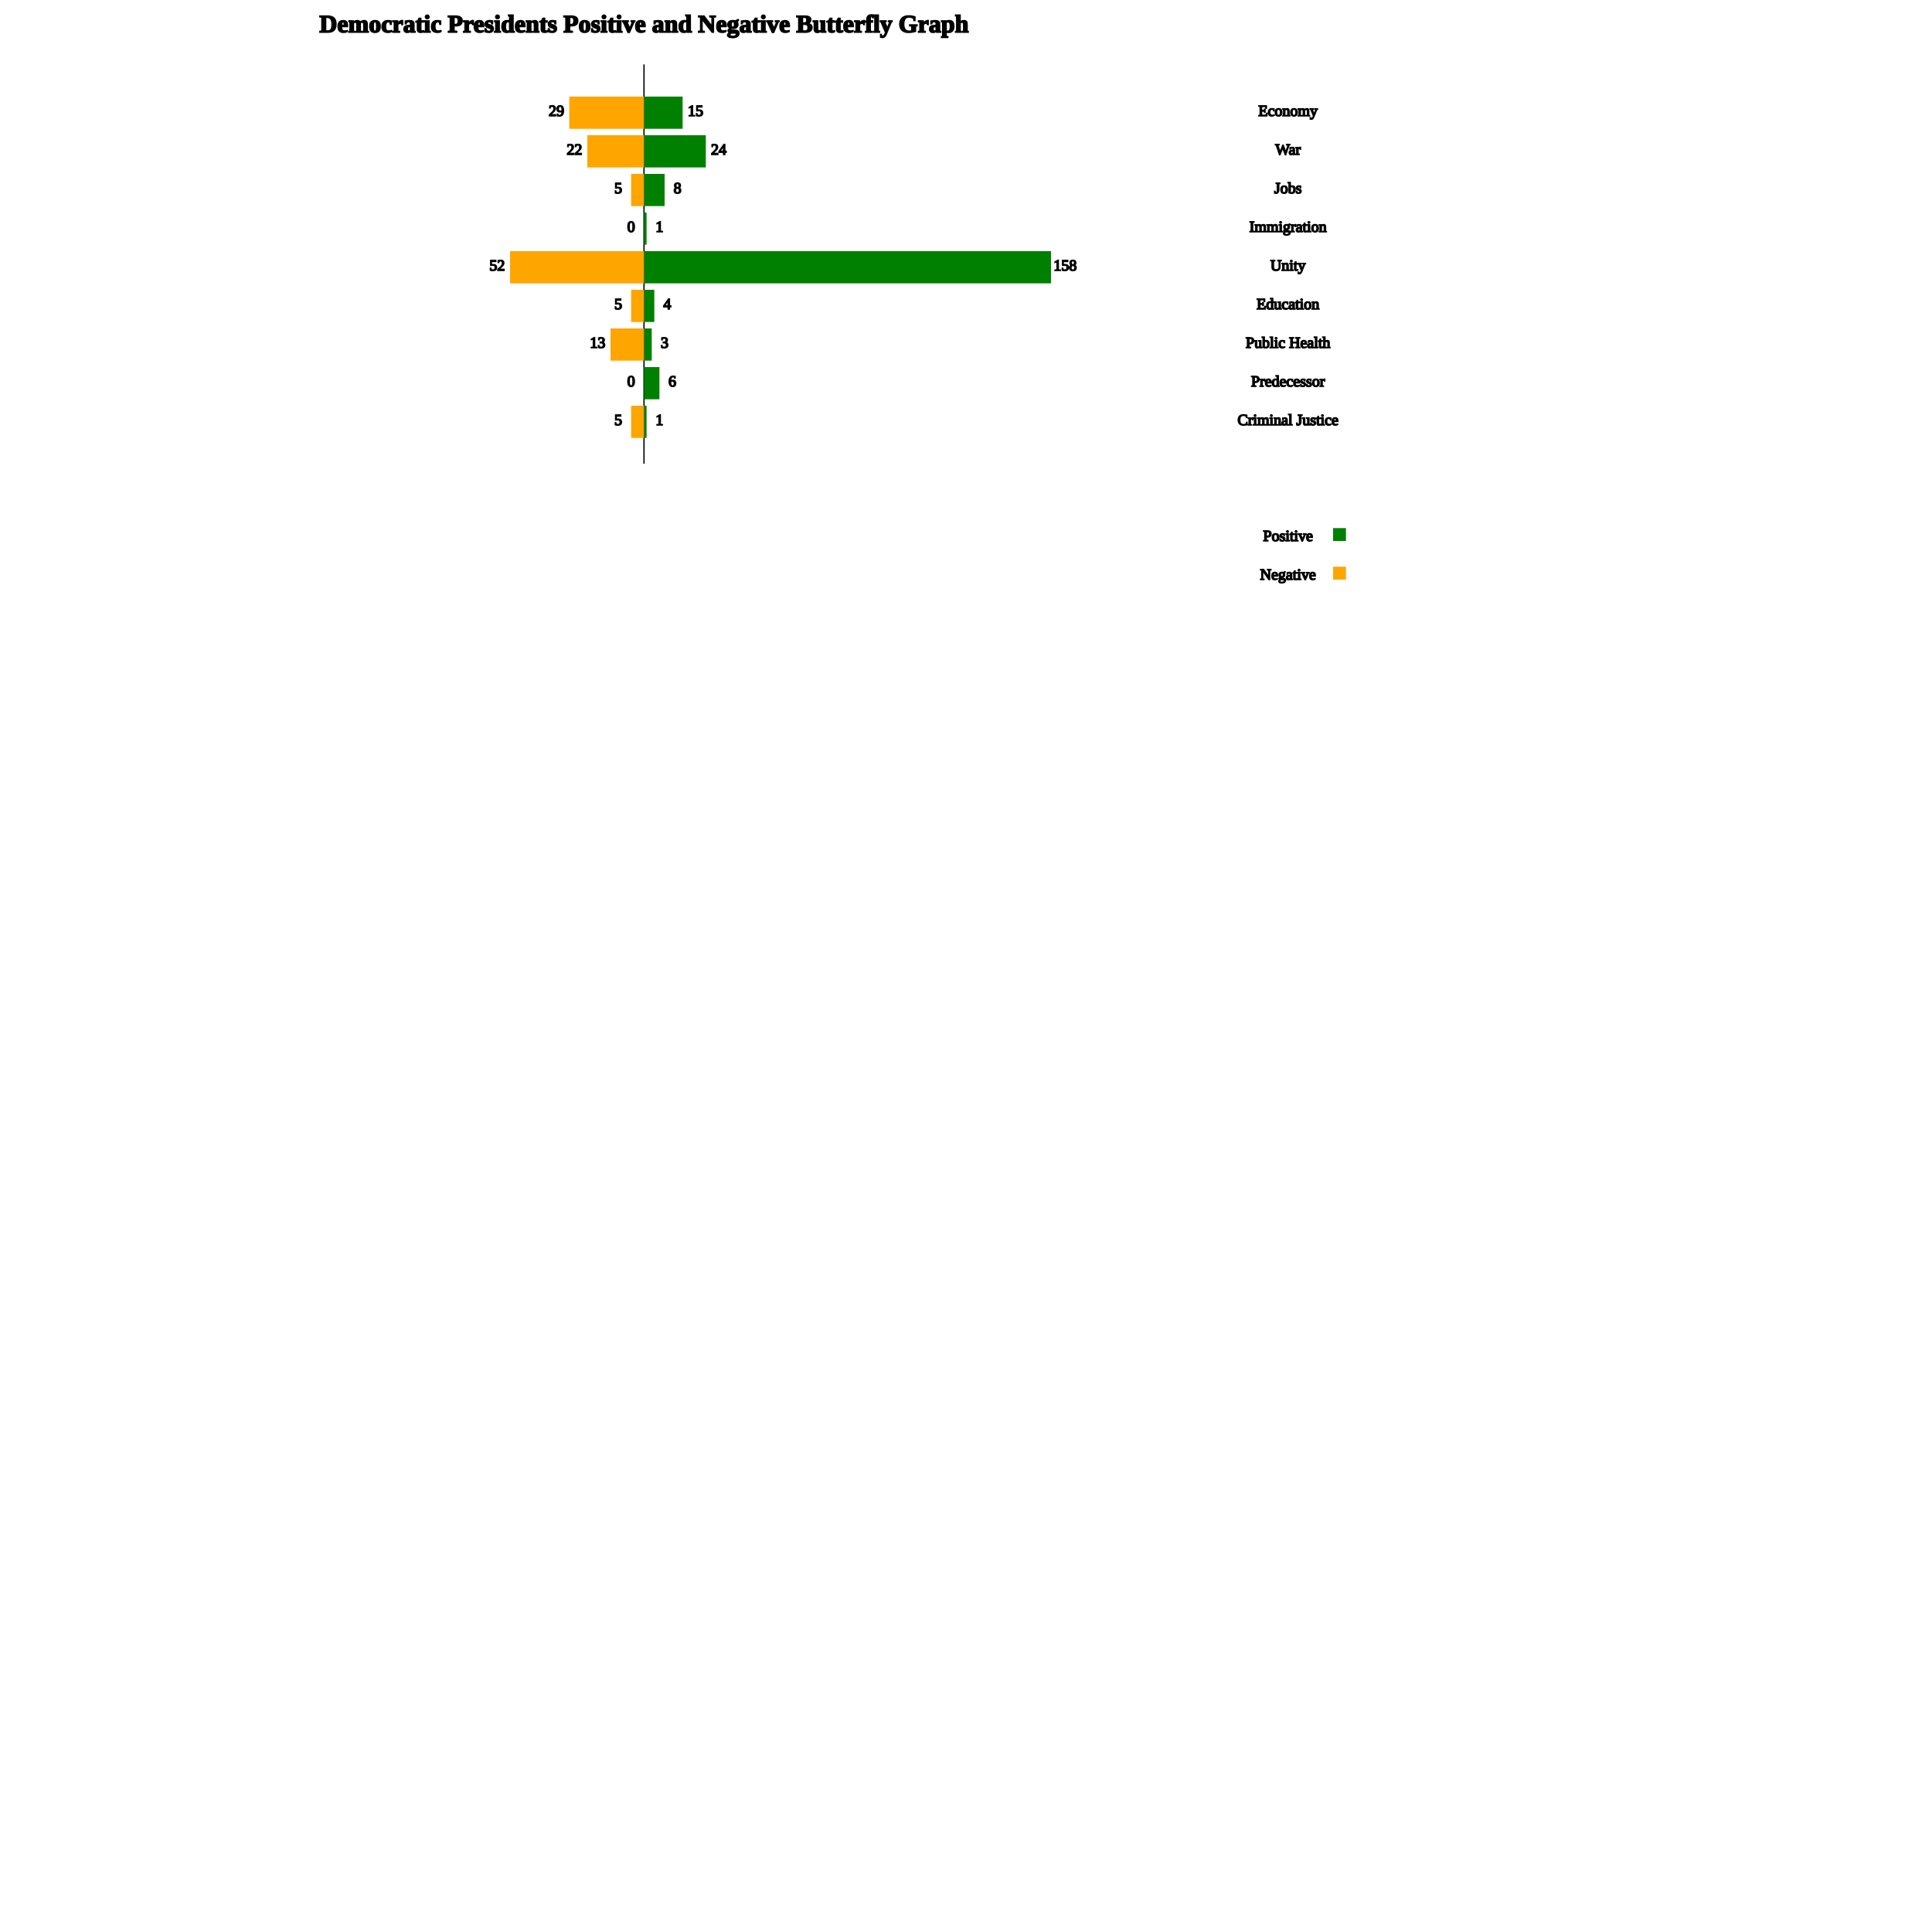
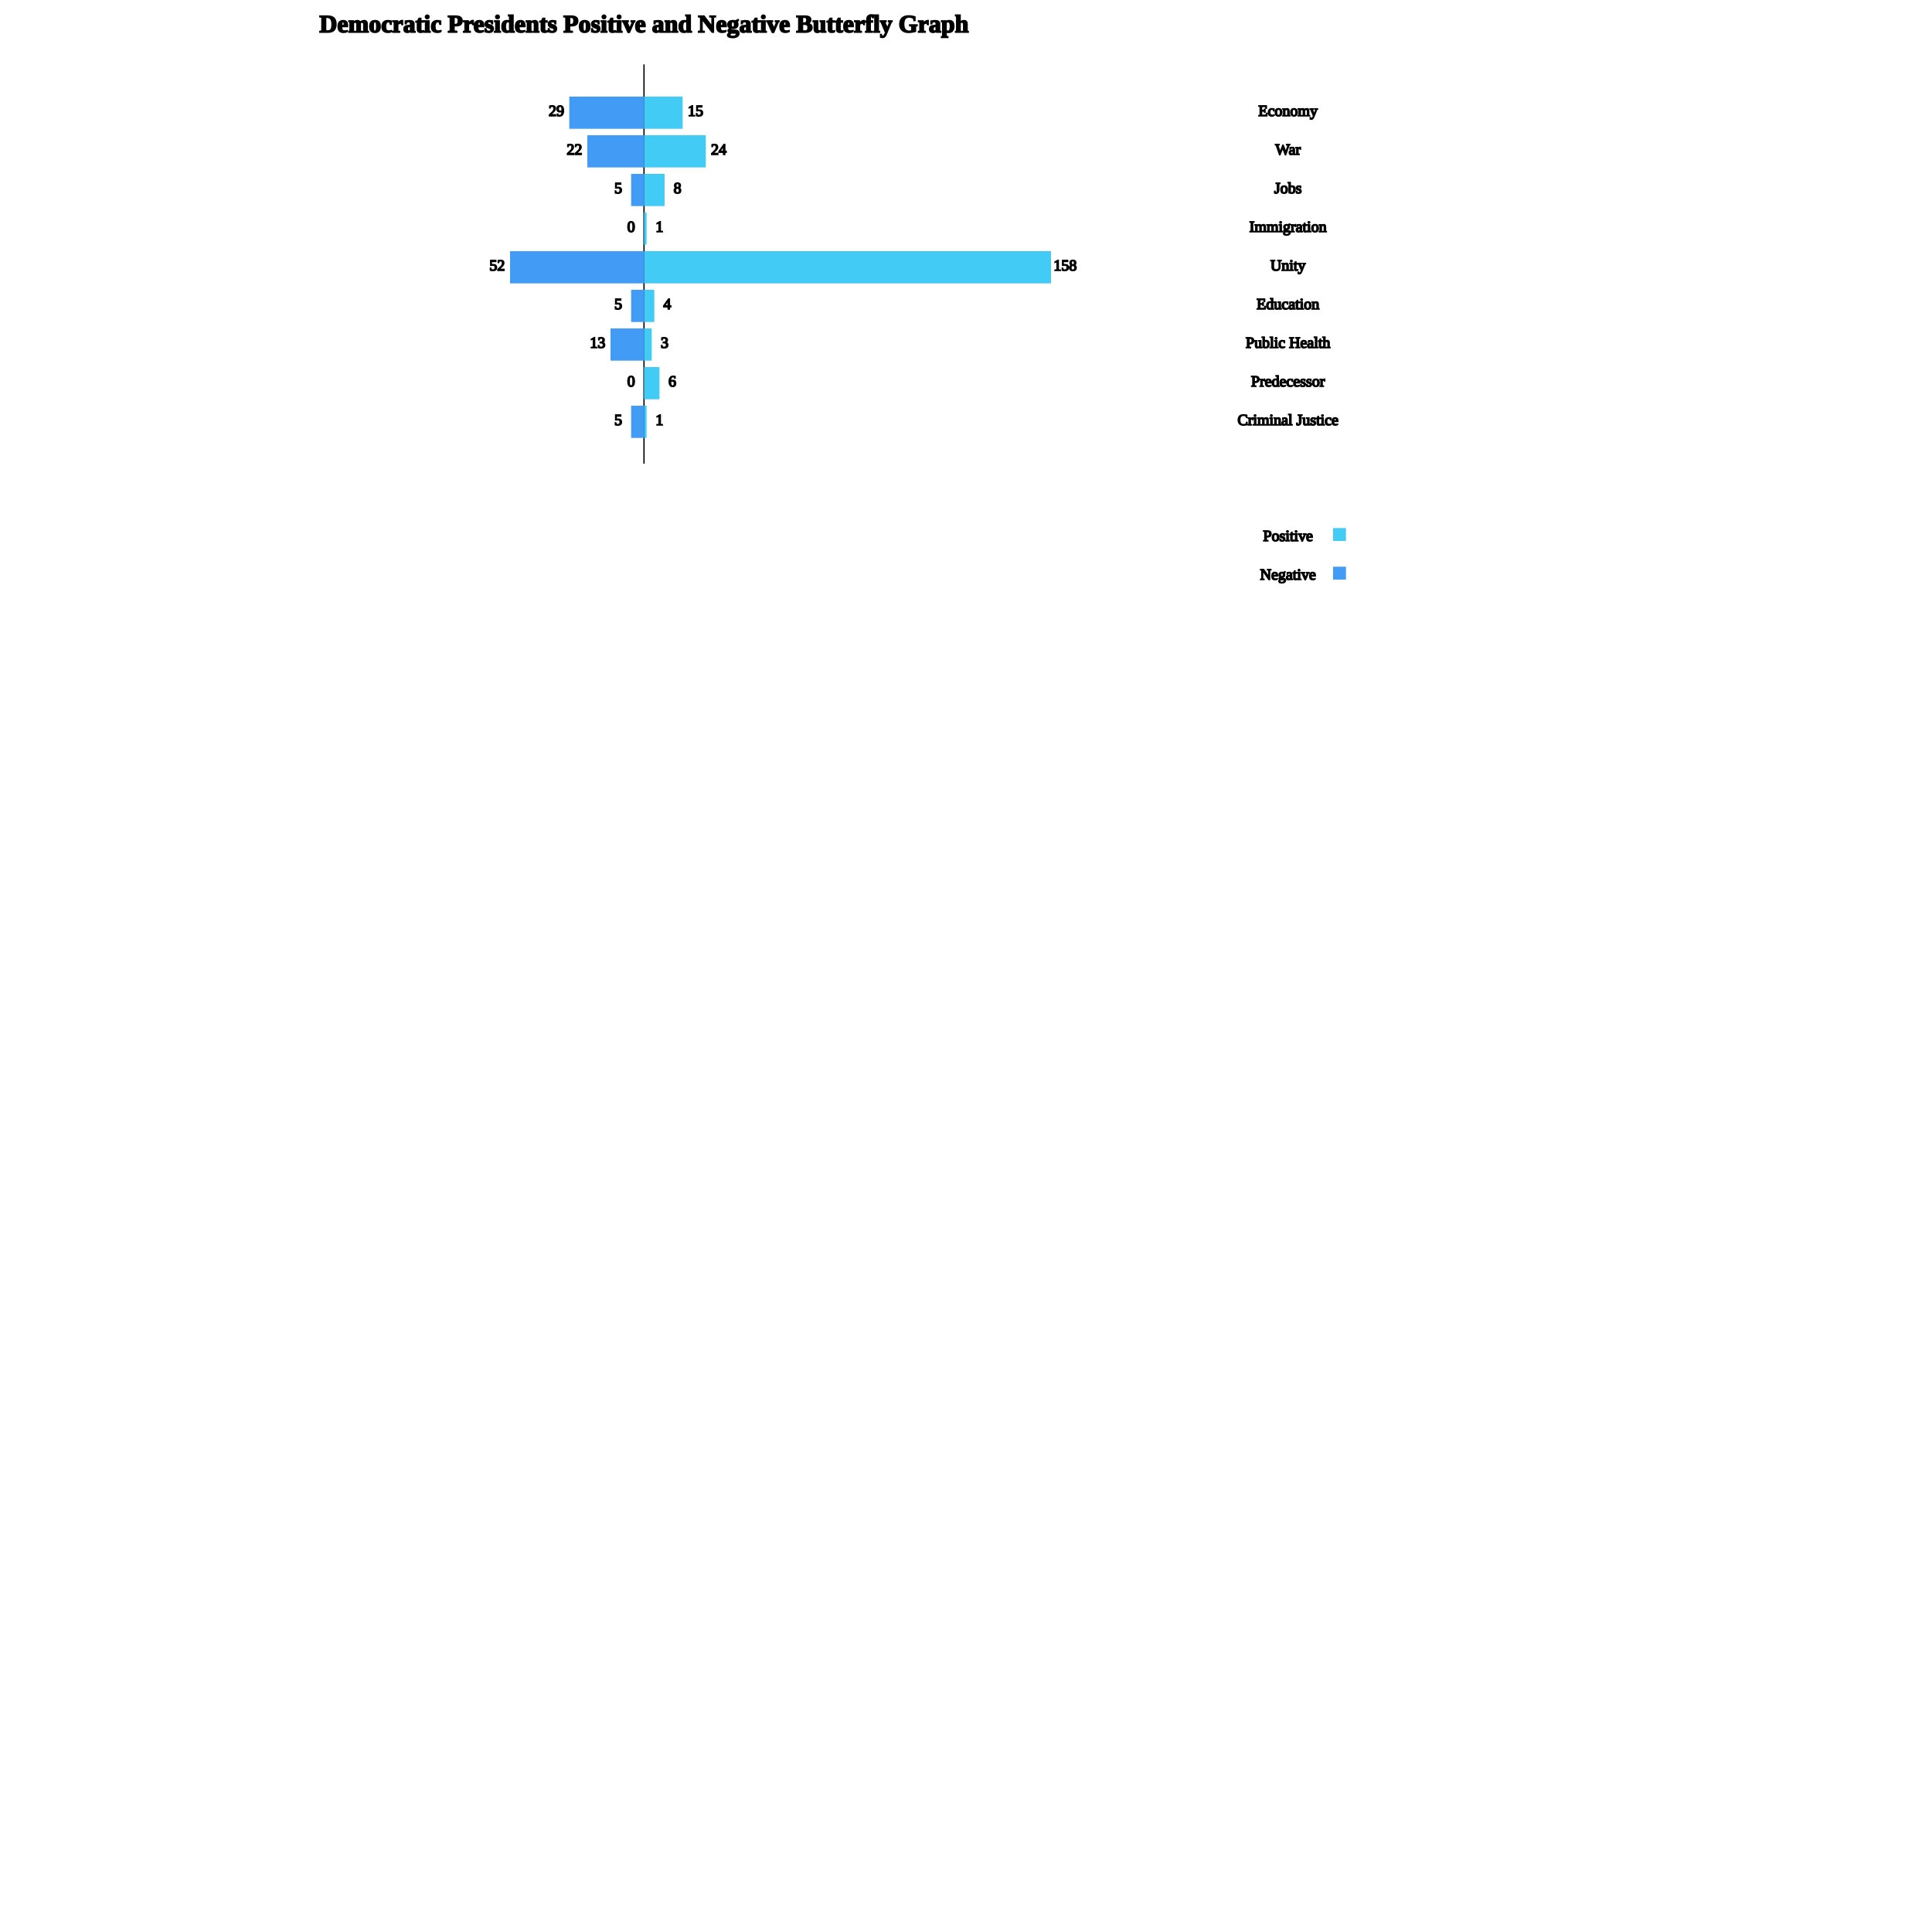
<svg xmlns="http://www.w3.org/2000/svg" height="1500" width="1500" viewBox="-100, -650, 1500, 1500">
  <text x="400" y="-625" text-anchor="middle" font-weight="bold" font-size="large" stroke="black">
                Democratic Presidents Positive and Negative Butterfly Graph
            </text>
  <line x1="400" x2="400" y1="-600" y2="-290" stroke="black" />
-   <rect x="400" y="-575" width="30" height="25" fill="green" />
+   <rect x="400" y="-575" width="30" height="25" fill="#42cbf5" />
  <text x="440" y="-560" stroke="black" text-anchor="middle">15</text>
-   <rect x="342" y="-575" width="58" height="25" fill="orange" />
+   <rect x="342" y="-575" width="58" height="25" fill="#429cf5" />
  <text x="332" y="-560" stroke="black" text-anchor="middle">29</text>
  <text x="900" y="-560" text-anchor="middle" stroke="black">
                Economy
            </text>
-   <rect x="400" y="-545" width="48" height="25" fill="green" />
+   <rect x="400" y="-545" width="48" height="25" fill="#42cbf5" />
  <text x="458" y="-530" stroke="black" text-anchor="middle">24</text>
-   <rect x="356" y="-545" width="44" height="25" fill="orange" />
+   <rect x="356" y="-545" width="44" height="25" fill="#429cf5" />
  <text x="346" y="-530" stroke="black" text-anchor="middle">22</text>
  <text x="900" y="-530" text-anchor="middle" stroke="black">
                War
            </text>
-   <rect x="400" y="-515" width="16" height="25" fill="green" />
+   <rect x="400" y="-515" width="16" height="25" fill="#42cbf5" />
  <text x="426" y="-500" stroke="black" text-anchor="middle">8</text>
-   <rect x="390" y="-515" width="10" height="25" fill="orange" />
+   <rect x="390" y="-515" width="10" height="25" fill="#429cf5" />
  <text x="380" y="-500" stroke="black" text-anchor="middle">5</text>
  <text x="900" y="-500" text-anchor="middle" stroke="black">
                Jobs
            </text>
-   <rect x="400" y="-485" width="2" height="25" fill="green" />
+   <rect x="400" y="-485" width="2" height="25" fill="#42cbf5" />
  <text x="412" y="-470" stroke="black" text-anchor="middle">1</text>
-   <rect x="400" y="-485" width="0" height="25" fill="orange" />
+   <rect x="400" y="-485" width="0" height="25" fill="#429cf5" />
  <text x="390" y="-470" stroke="black" text-anchor="middle">0</text>
  <text x="900" y="-470" text-anchor="middle" stroke="black">
                Immigration
            </text>
-   <rect x="400" y="-455" width="316" height="25" fill="green" />
+   <rect x="400" y="-455" width="316" height="25" fill="#42cbf5" />
  <text x="727" y="-440" stroke="black" text-anchor="middle">158</text>
-   <rect x="296" y="-455" width="104" height="25" fill="orange" />
+   <rect x="296" y="-455" width="104" height="25" fill="#429cf5" />
  <text x="286" y="-440" stroke="black" text-anchor="middle">52</text>
  <text x="900" y="-440" text-anchor="middle" stroke="black">
                Unity
            </text>
-   <rect x="400" y="-425" width="8" height="25" fill="green" />
+   <rect x="400" y="-425" width="8" height="25" fill="#42cbf5" />
  <text x="418" y="-410" stroke="black" text-anchor="middle">4</text>
-   <rect x="390" y="-425" width="10" height="25" fill="orange" />
+   <rect x="390" y="-425" width="10" height="25" fill="#429cf5" />
  <text x="380" y="-410" stroke="black" text-anchor="middle">5</text>
  <text x="900" y="-410" text-anchor="middle" stroke="black">
                Education
            </text>
-   <rect x="400" y="-395" width="6" height="25" fill="green" />
+   <rect x="400" y="-395" width="6" height="25" fill="#42cbf5" />
  <text x="416" y="-380" stroke="black" text-anchor="middle">3</text>
-   <rect x="374" y="-395" width="26" height="25" fill="orange" />
+   <rect x="374" y="-395" width="26" height="25" fill="#429cf5" />
  <text x="364" y="-380" stroke="black" text-anchor="middle">13</text>
  <text x="900" y="-380" text-anchor="middle" stroke="black">
                Public Health
            </text>
-   <rect x="400" y="-365" width="12" height="25" fill="green" />
+   <rect x="400" y="-365" width="12" height="25" fill="#42cbf5" />
  <text x="422" y="-350" stroke="black" text-anchor="middle">6</text>
-   <rect x="400" y="-365" width="0" height="25" fill="orange" />
+   <rect x="400" y="-365" width="0" height="25" fill="#429cf5" />
  <text x="390" y="-350" stroke="black" text-anchor="middle">0</text>
  <text x="900" y="-350" text-anchor="middle" stroke="black">
                Predecessor
            </text>
-   <rect x="400" y="-335" width="2" height="25" fill="green" />
+   <rect x="400" y="-335" width="2" height="25" fill="#42cbf5" />
  <text x="412" y="-320" stroke="black" text-anchor="middle">1</text>
-   <rect x="390" y="-335" width="10" height="25" fill="orange" />
+   <rect x="390" y="-335" width="10" height="25" fill="#429cf5" />
  <text x="380" y="-320" stroke="black" text-anchor="middle">5</text>
  <text x="900" y="-320" text-anchor="middle" stroke="black">
                Criminal Justice
            </text>
  <text x="900" y="-230" text-anchor="middle" stroke="black">
                Positive
            </text>
-   <rect x="935" y="-240" width="10" height="10" fill="green" />
+   <rect x="935" y="-240" width="10" height="10" fill="#42cbf5" />
  <text x="900" y="-200" text-anchor="middle" stroke="black">
                Negative
            </text>
-   <rect x="935" y="-210" width="10" height="10" fill="orange" />
+   <rect x="935" y="-210" width="10" height="10" fill="#429cf5" />
</svg>
